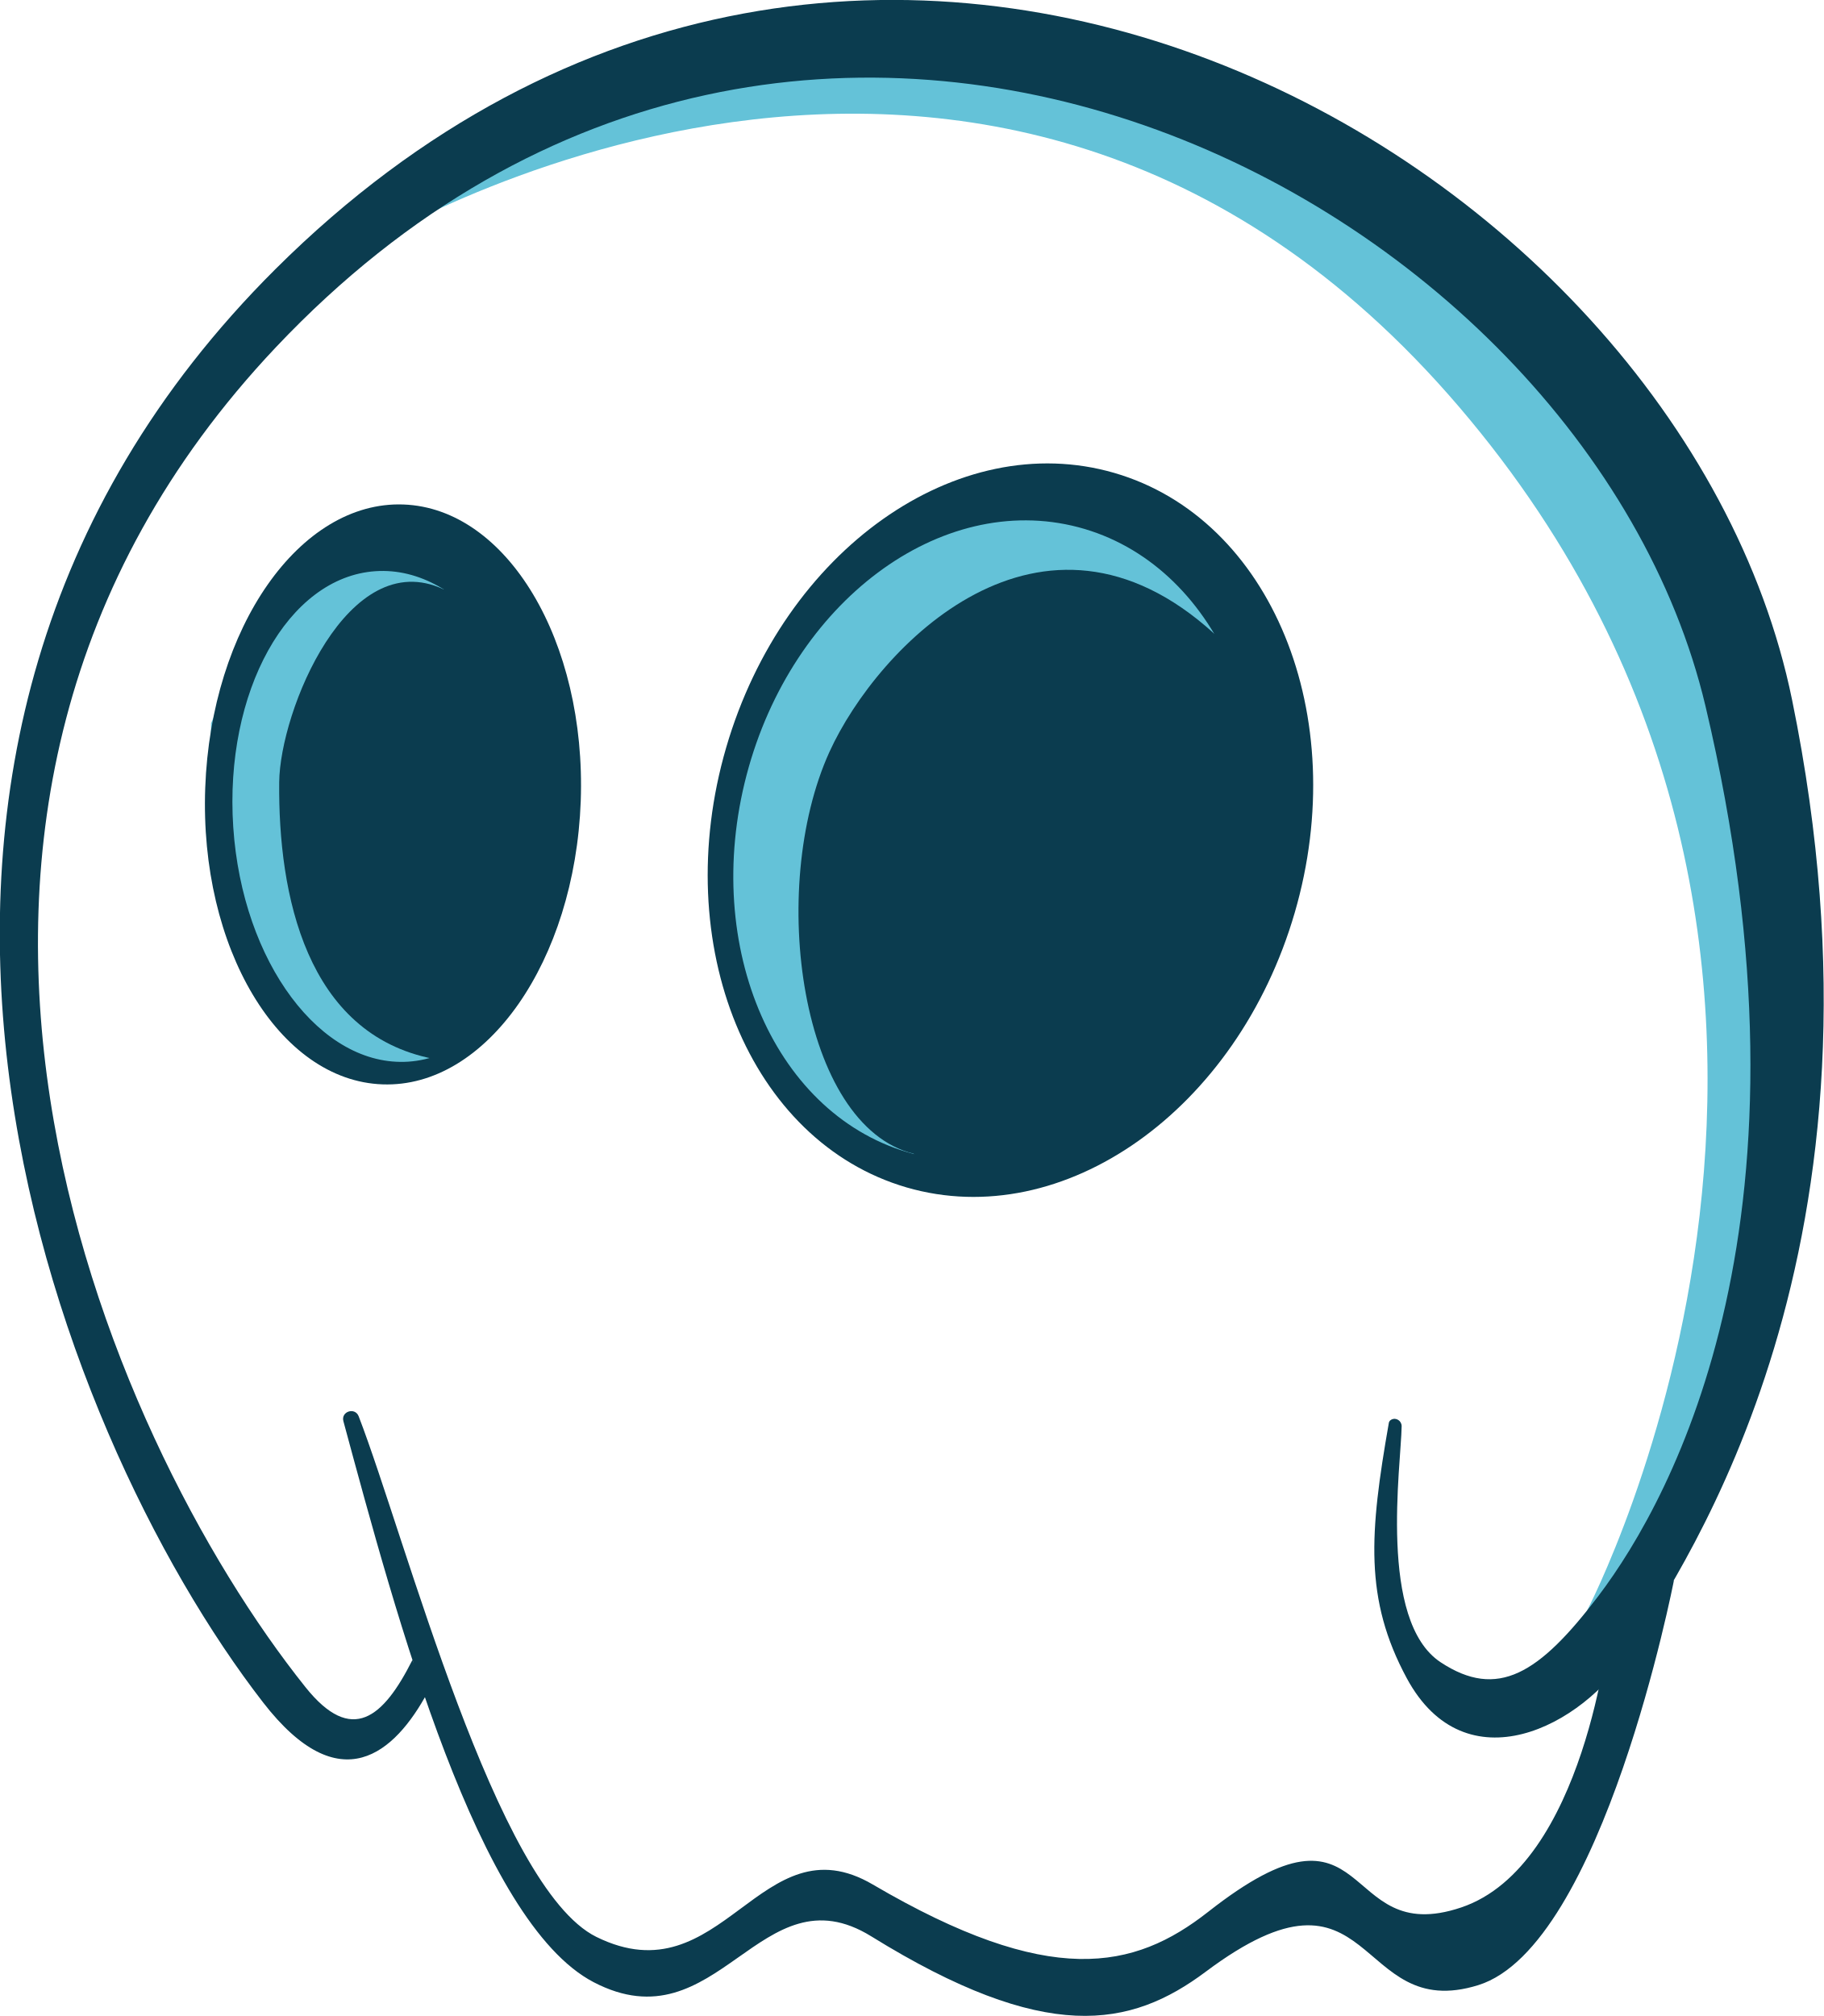
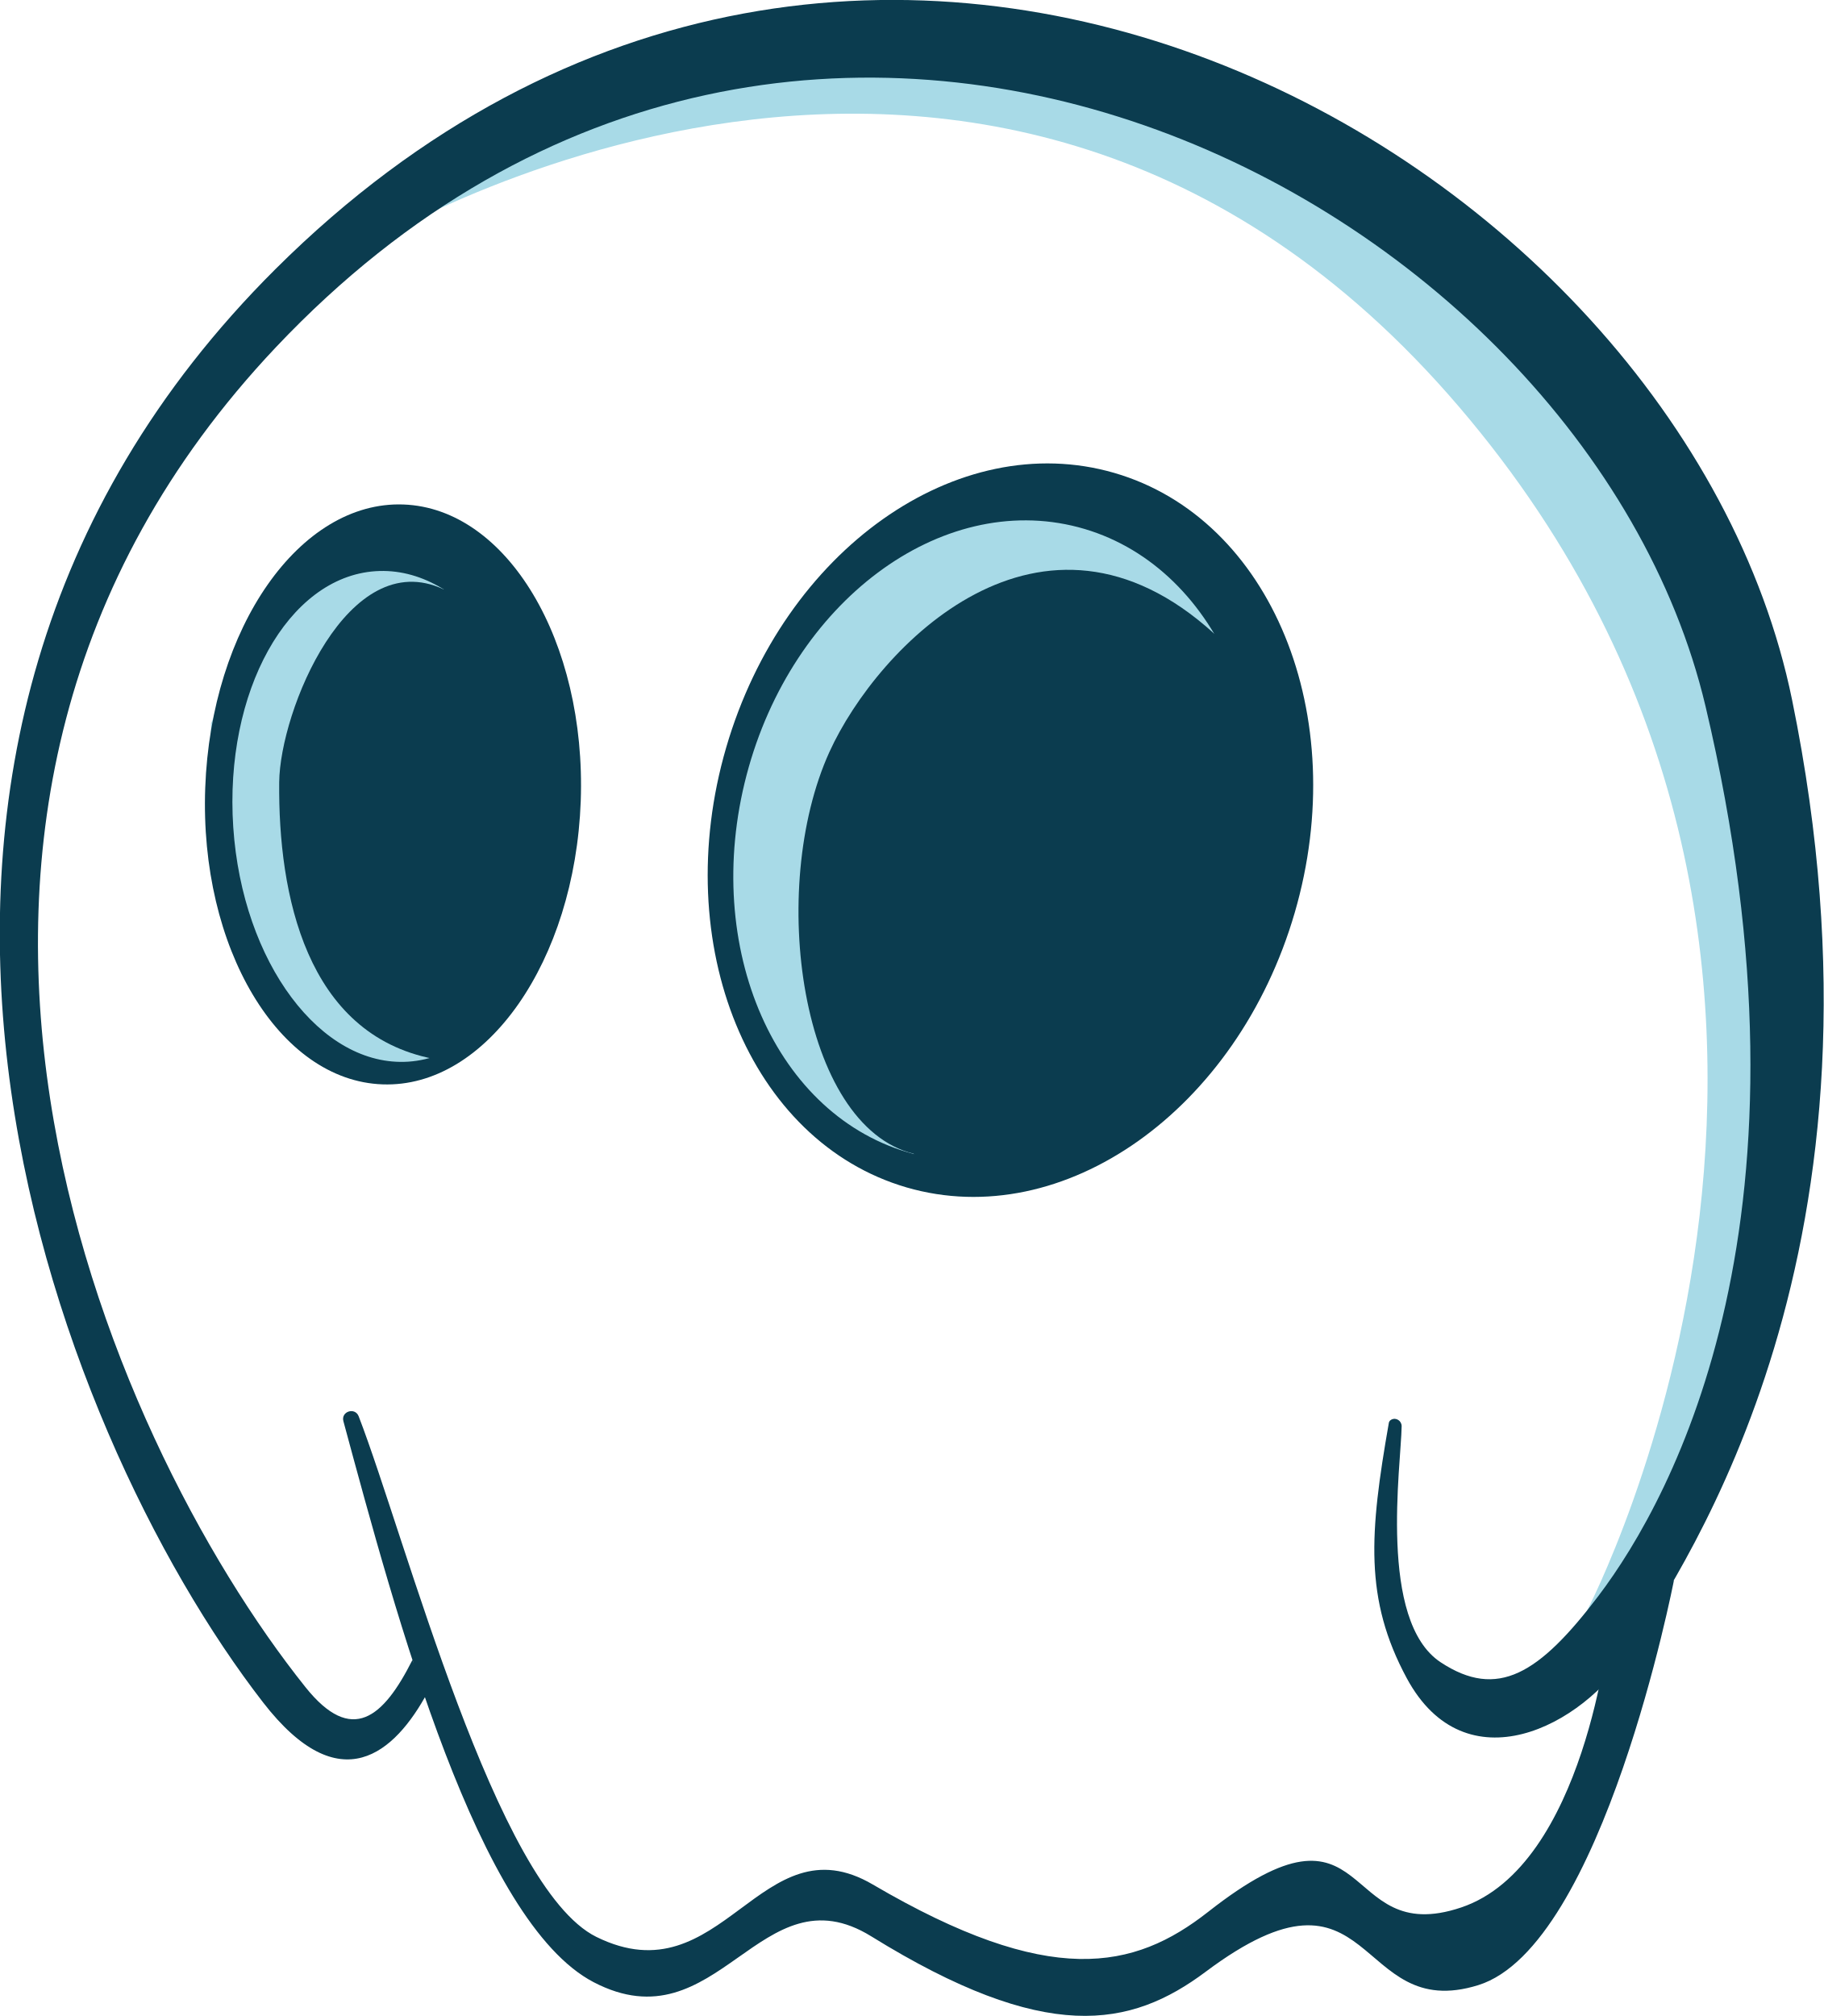
<svg xmlns="http://www.w3.org/2000/svg" version="1.1" x="0px" y="0px" width="1028.3px" height="1136.5px" viewBox="0 0 1028.3 1136.5" enable-background="new 0 0 1028.3 1136.5" xml:space="preserve">
  <defs>
</defs>
  <g>
-     <path fill="#64C2D8" d="M202.3,141.2c0,0,354.9-222.4,620.3,88.2S894.7,908,894.7,908s84.2-55.2,103.6-209.9s3.5-390.5-119.5-499.2   S552.2-8.4,450.1,14.5S202.3,141.2,202.3,141.2z" />
-     <path fill="#64C2D8" d="M532.6,664.7l175.7-300.5c0,0-79.2-117.9-161.7-79.8s-133.5,98.2-138.8,195.4S448.3,648.9,532.6,664.7" />
-     <path fill="#64C2D8" d="M263.2,583.9V321.5c0,0-80.9-63.7-144.2,86.2C114.9,571.6,213.2,649,263.2,583.9" />
+     <path fill="#A8DAE7" d="M202.3,141.2c0,0,354.9-222.4,620.3,88.2S894.7,908,894.7,908s84.2-55.2,103.6-209.9s3.5-390.5-119.5-499.2   S552.2-8.4,450.1,14.5S202.3,141.2,202.3,141.2z" />
+     <path fill="#A8DAE7" d="M532.6,664.7l175.7-300.5c0,0-79.2-117.9-161.7-79.8s-133.5,98.2-138.8,195.4S448.3,648.9,532.6,664.7" />
+     <path fill="#A8DAE7" d="M263.2,583.9V321.5c0,0-80.9-63.7-144.2,86.2C114.9,571.6,213.2,649,263.2,583.9" />
  </g>
  <g>
    <path fill="#0B3C4F" d="M684.5,357.2c-97.4-88.6-189.7,7-216.9,66.7c-35.1,77.3-16.2,210.9,47.5,226.5l9,13.6   c0,0,39.8,8.6,73.8-9.8c34-18.4,124.2-54.7,119.5-199.9C712.6,309.2,684.5,357.2,684.5,357.2z" />
    <path fill="#0B3C4F" d="M232.5,935.8c-16.3,32.4-34.1,48.1-60.3,15.3C59.4,810-93.3,459.2,155.5,195.8   c298.9-316.4,738-84.8,806,202.3s-17.8,445.3-60.3,501.5c-33.5,44.2-57,58.6-89,37.5c-35.4-23.3-22.3-111.2-22-133.1   c0-3-3.1-5.1-5.8-3.7c-0.7,0.4-1.2,0.9-1.4,1.7c-10.9,62.2-14,99.4,10.1,144.1c33,61.1,98.9,27.7,125.9-15.2   c31.6-50.3,154.6-227.3,91.3-536.4s-525.1-571.2-855-242.8c-274.7,273.5-125.3,655.3-7,808c43.5,56.2,74.3,28.5,92.8-5.7   L232.5,935.8z" />
    <path fill="#0B3C4F" d="M193.6,801.2c-1.5-5.5,6.5-8.1,8.6-2.8c26.5,68.6,77.5,265.6,134,293.5c71.1,35.1,92.5-66.7,155.9-29.5   c99.8,58.5,147.2,48.2,189,15.4c94.3-74.1,73,21,142.7-2.5s83.2-157,83.2-157l36.7-27.4c0,0-40,206.3-110.3,228.2   s-57.6-79.4-153.6-7.6c-42.5,31.8-90.2,41-188.6-19.9c-62.6-38.7-86.3,62.5-156.6,25.8C269.5,1083.3,223.6,912.2,193.6,801.2z" />
    <path fill="#0B3C4F" d="M628.2,266.6c-88.5-25.7-186.4,43.6-218.8,154.8s13.2,222.2,101.7,248c88.5,25.7,186.4-43.6,218.8-154.8   S716.7,292.3,628.2,266.6z M702,510.8c-25.6,97.5-109.3,160.1-187,139.7c-77.6-20.4-119.7-116-94.1-213.6   c25.6-97.5,109.3-160.1,187-139.7C685.6,317.7,727.7,413.3,702,510.8z" />
    <path fill="#0B3C4F" d="M227.4,284.4c-58.4-2.1-108.4,69.4-111.7,159.7s41.6,165.2,100,167.2c58.4,2.1,108.4-69.4,111.7-159.7   C330.6,361.4,285.8,286.5,227.4,284.4z M230.3,598.5c-49.4,3.3-93.7-55.9-98.8-132.2c-5.1-76.4,30.8-141,80.2-144.3   c49.4-3.3,93.7,55.9,98.8,132.2C315.6,530.5,279.7,595.1,230.3,598.5z" />
    <path fill="#0B3C4F" d="M250,332.2c-53.9-25.2-92.2,68.7-92.6,108.8c-0.6,63.3,15.2,141.9,86.9,155.9h11.5   c0,0,81.7-55.1,60.9-161.9C295.9,328.3,250,332.2,250,332.2z" />
  </g>
</svg>
